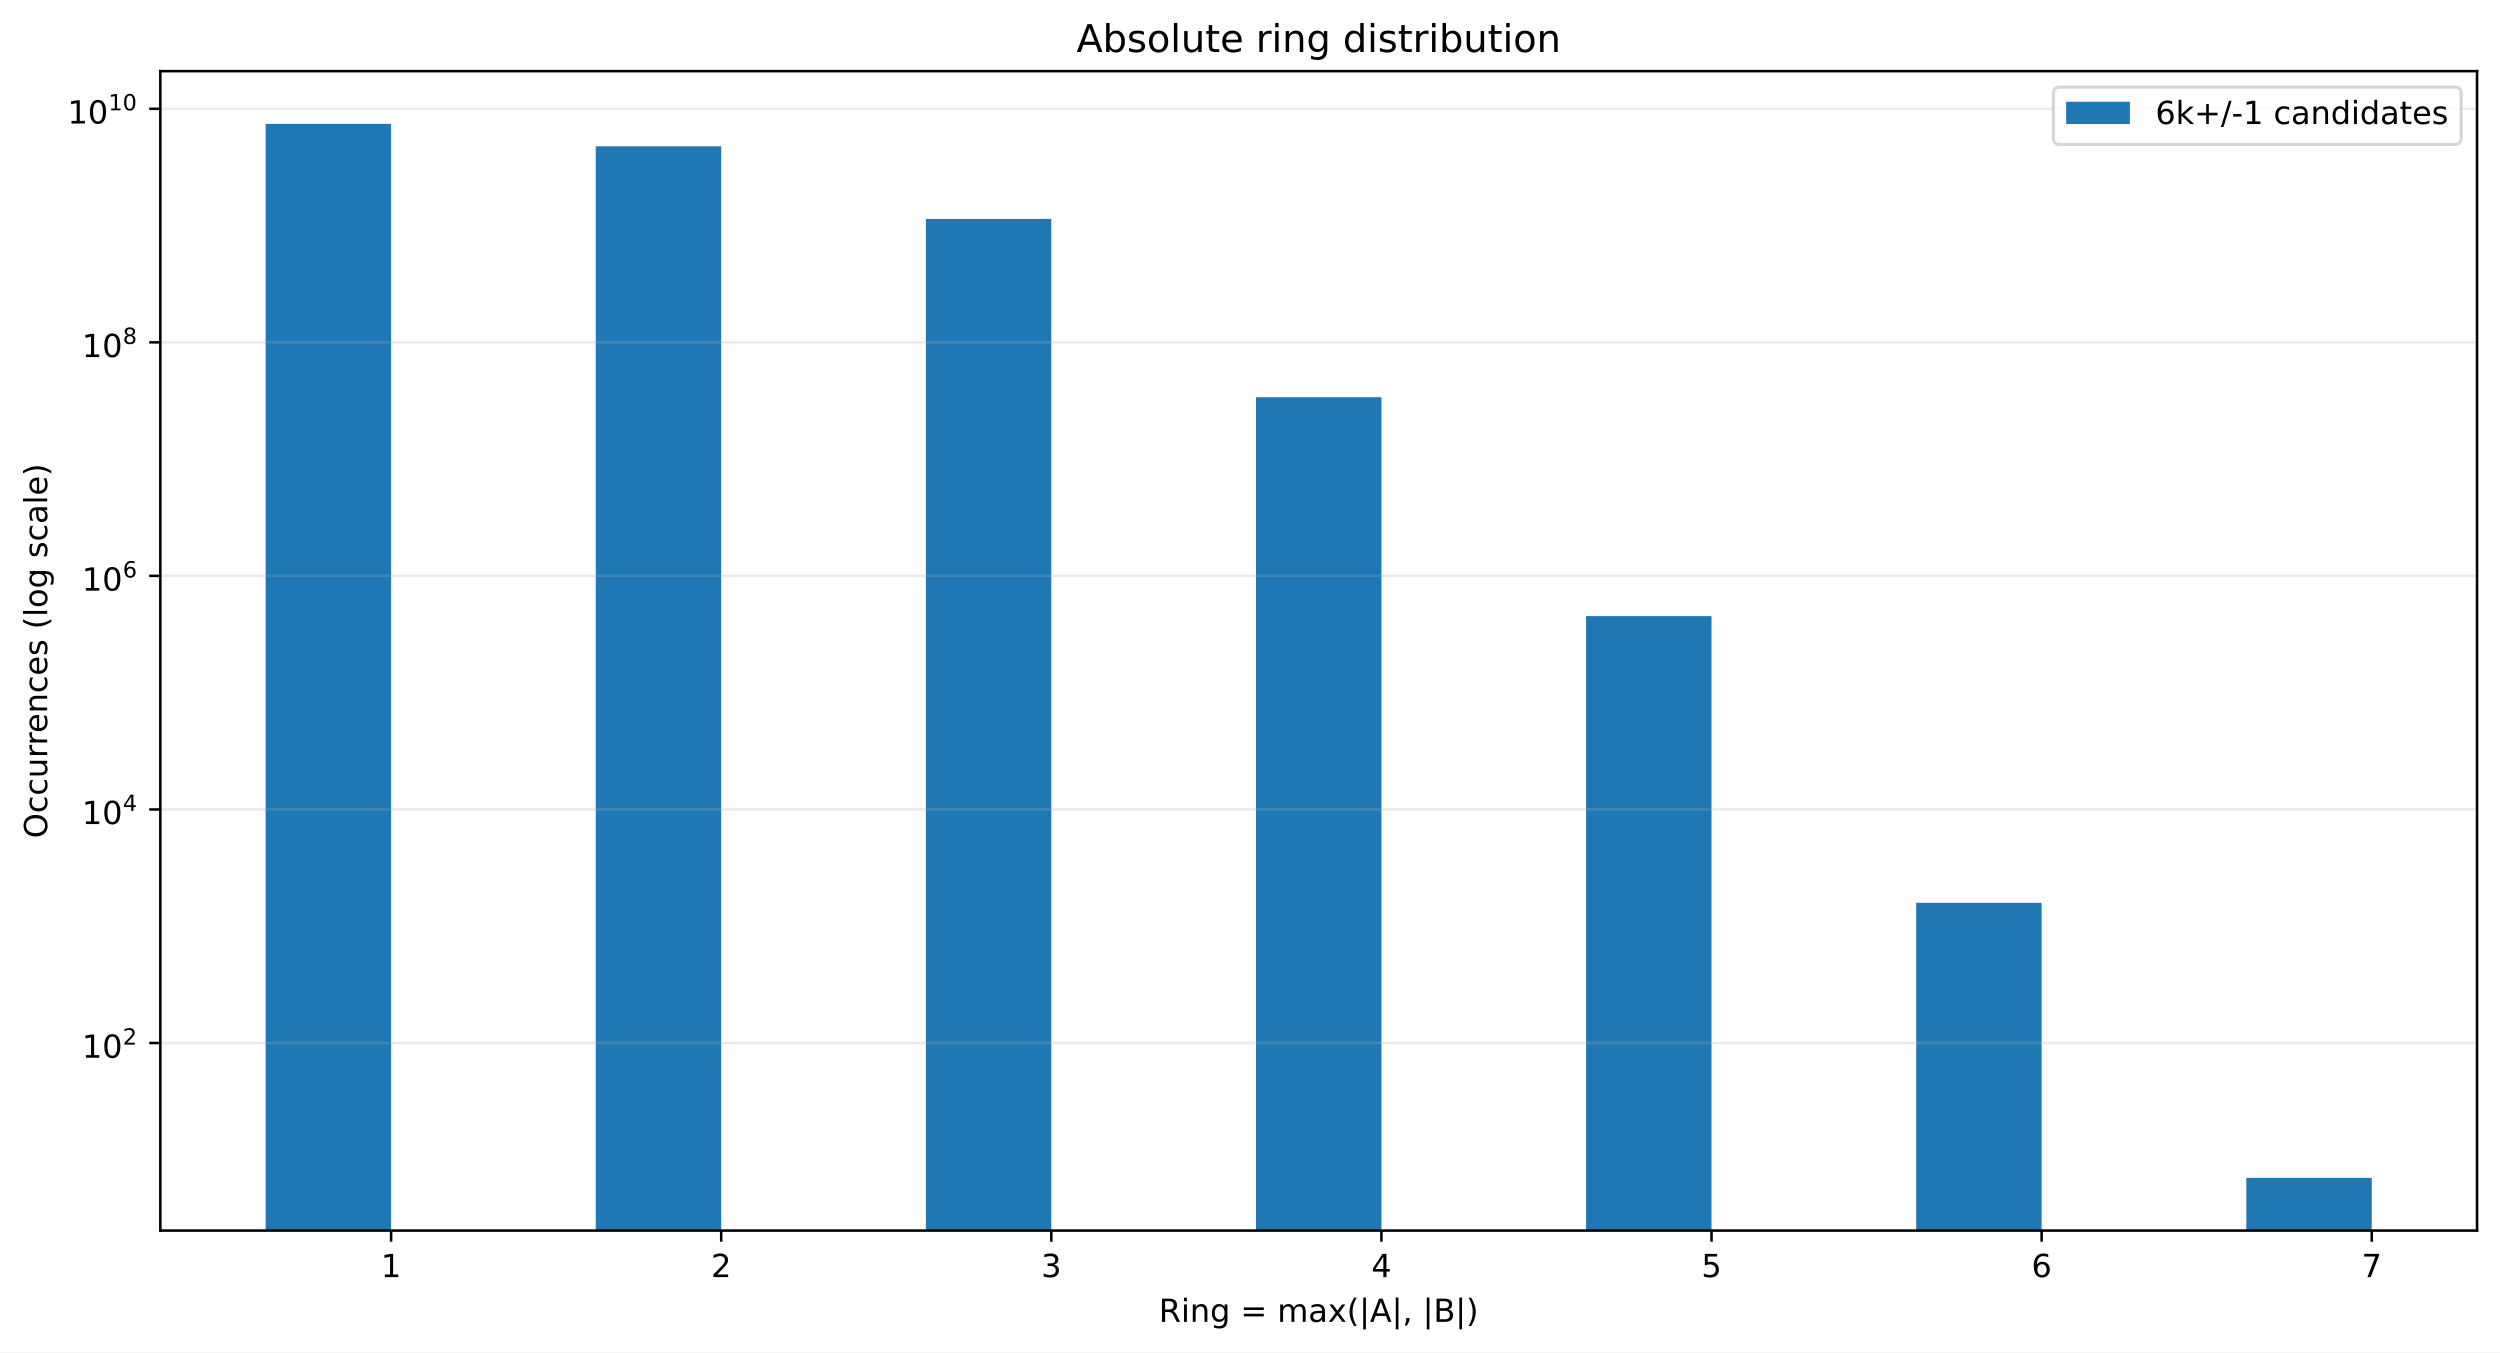
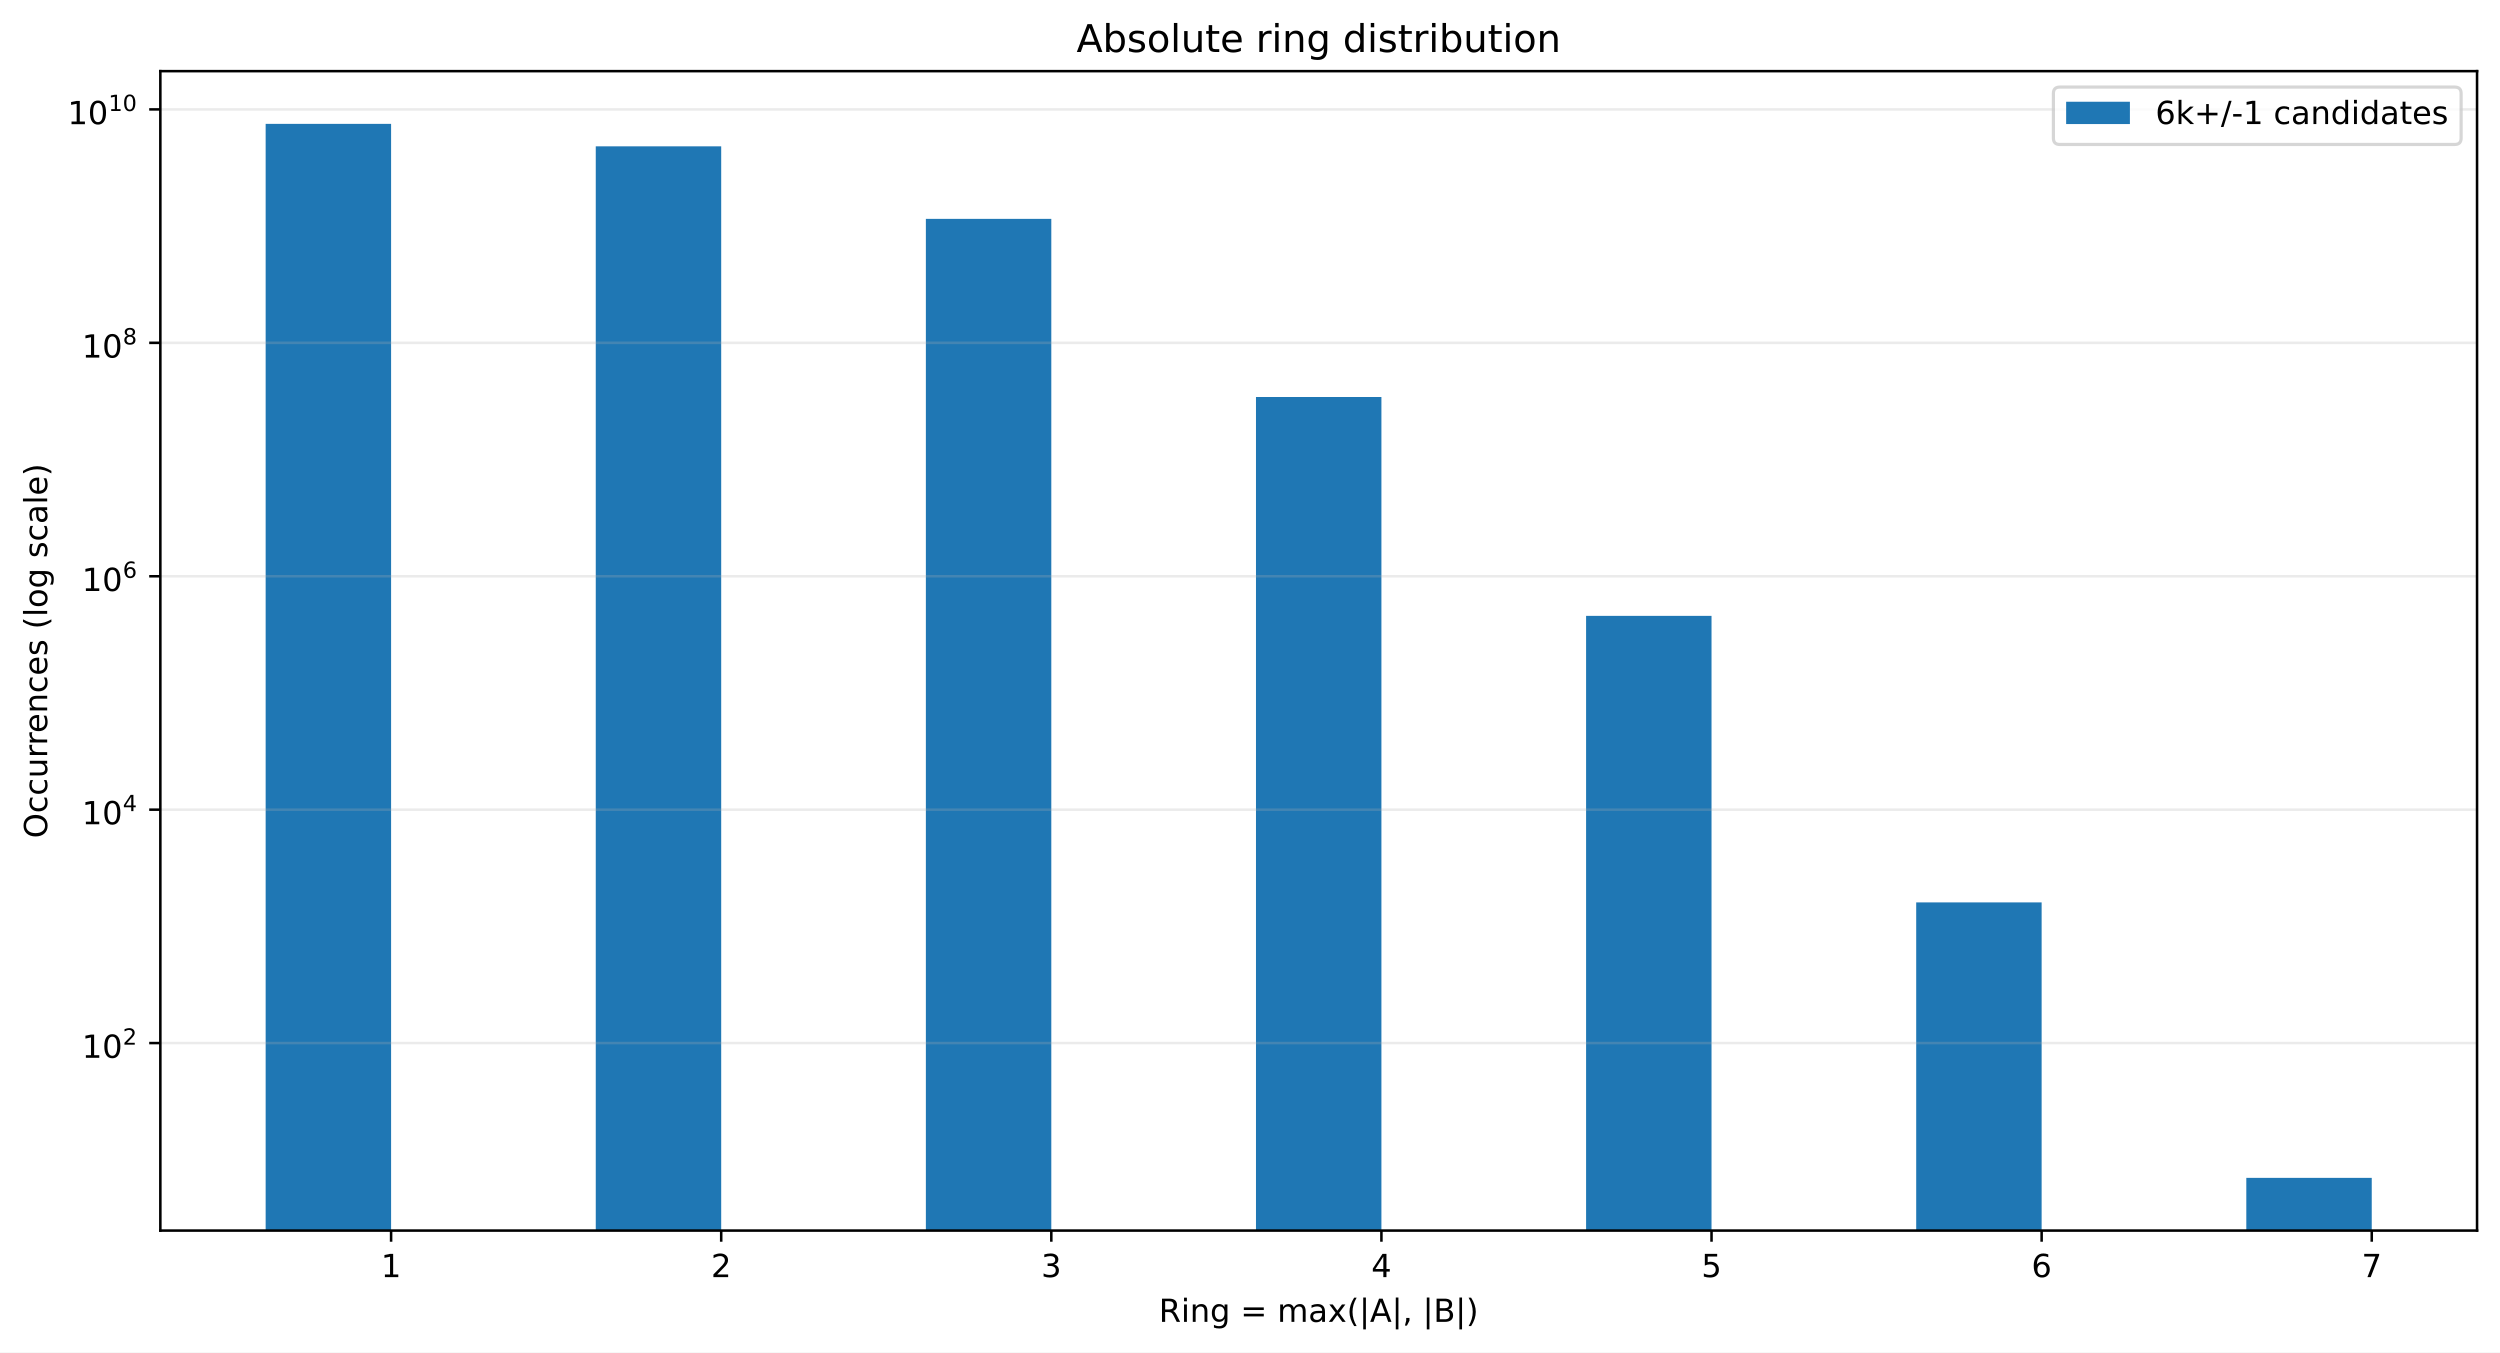
<svg xmlns="http://www.w3.org/2000/svg" xmlns:xlink="http://www.w3.org/1999/xlink" width="784.258pt" height="424.28pt" viewBox="0 0 784.258 424.28" version="1.1">
  <defs>
    <style type="text/css">*{stroke-linejoin: round; stroke-linecap: butt}</style>
  </defs>
  <g id="figure_1">
    <g id="patch_1">
      <path d="M 0 424.28  L 784.258 424.28  L 784.258 0  L 0 0  z " style="fill: #ffffff" />
    </g>
    <g id="axes_1">
      <g id="patch_2">
        <path d="M 50.301 386.036  L 777.058 386.036  L 777.058 22.318  L 50.301 22.318  z " style="fill: #ffffff" />
      </g>
      <g id="patch_3">
-         <path d="M 83.335 37034.327  L 122.687 37034.327  L 122.687 38.851  L 83.335 38.851  z " clip-path="url(#pc3a080acae)" style="fill: #1f77b4" />
+         <path d="M 83.335 37012.132  L 122.687 37012.132  L 122.687 38.851  L 83.335 38.851  z " clip-path="url(#p0bc8770222)" style="fill: #1f77b4" />
      </g>
      <g id="patch_4">
-         <path d="M 186.891 37034.327  L 226.243 37034.327  L 226.243 45.902  L 186.891 45.902  z " clip-path="url(#pc3a080acae)" style="fill: #1f77b4" />
+         <path d="M 186.891 37012.132  L 226.243 37012.132  L 226.243 45.898  L 186.891 45.898  z " clip-path="url(#p0bc8770222)" style="fill: #1f77b4" />
      </g>
      <g id="patch_5">
-         <path d="M 290.448 37034.327  L 329.799 37034.327  L 329.799 68.677  L 290.448 68.677  z " clip-path="url(#pc3a080acae)" style="fill: #1f77b4" />
+         <path d="M 290.448 37012.132  L 329.799 37012.132  L 329.799 68.659  L 290.448 68.659  z " clip-path="url(#p0bc8770222)" style="fill: #1f77b4" />
      </g>
      <g id="patch_6">
-         <path d="M 394.004 37034.327  L 433.355 37034.327  L 433.355 124.601  L 394.004 124.601  z " clip-path="url(#pc3a080acae)" style="fill: #1f77b4" />
+         <path d="M 394.004 37012.132  L 433.355 37012.132  L 433.355 124.549  L 394.004 124.549  z " clip-path="url(#p0bc8770222)" style="fill: #1f77b4" />
      </g>
      <g id="patch_7">
-         <path d="M 497.56 37034.327  L 536.912 37034.327  L 536.912 193.285  L 497.56 193.285  z " clip-path="url(#pc3a080acae)" style="fill: #1f77b4" />
+         <path d="M 497.56 37012.132  L 536.912 37012.132  L 536.912 193.193  L 497.56 193.193  z " clip-path="url(#p0bc8770222)" style="fill: #1f77b4" />
      </g>
      <g id="patch_8">
-         <path d="M 601.116 37034.327  L 640.468 37034.327  L 640.468 283.203  L 601.116 283.203  z " clip-path="url(#pc3a080acae)" style="fill: #1f77b4" />
+         <path d="M 601.116 37012.132  L 640.468 37012.132  L 640.468 283.086  L 601.116 283.086  z " clip-path="url(#p0bc8770222)" style="fill: #1f77b4" />
      </g>
      <g id="patch_9">
-         <path d="M 704.673 37034.327  L 744.024 37034.327  L 744.024 369.503  L 704.673 369.503  z " clip-path="url(#pc3a080acae)" style="fill: #1f77b4" />
+         <path d="M 704.673 37012.132  L 744.024 37012.132  L 744.024 369.503  L 704.673 369.503  z " clip-path="url(#p0bc8770222)" style="fill: #1f77b4" />
      </g>
      <g id="matplotlib.axis_1">
        <g id="xtick_1">
          <g id="line2d_1">
            <defs>
-               <path id="mc765bf53c7" d="M 0 0  L 0 3.5  " style="stroke: #000000; stroke-width: 0.8" />
+               <path id="mb993ba4589" d="M 0 0  L 0 3.5  " style="stroke: #000000; stroke-width: 0.8" />
            </defs>
            <g>
-               <use xlink:href="#mc765bf53c7" x="122.687" y="386.036" style="stroke: #000000; stroke-width: 0.8" />
+               <use xlink:href="#mb993ba4589" x="122.687" y="386.036" style="stroke: #000000; stroke-width: 0.8" />
            </g>
          </g>
          <g id="text_1">
            <g transform="translate(119.5053 400.6334) scale(0.1 -0.1)">
              <defs>
                <path id="DejaVuSans-14" d="M 794 531  L 1825 531  L 1825 4091  L 703 3866  L 703 4441  L 1819 4666  L 2450 4666  L 2450 531  L 3481 531  L 3481 0  L 794 0  L 794 531  z " transform="scale(0.015625)" />
              </defs>
              <use xlink:href="#DejaVuSans-14" />
            </g>
          </g>
        </g>
        <g id="xtick_2">
          <g id="line2d_2">
            <g>
-               <use xlink:href="#mc765bf53c7" x="226.243" y="386.036" style="stroke: #000000; stroke-width: 0.8" />
+               <use xlink:href="#mb993ba4589" x="226.243" y="386.036" style="stroke: #000000; stroke-width: 0.8" />
            </g>
          </g>
          <g id="text_2">
            <g transform="translate(223.0616 400.6334) scale(0.1 -0.1)">
              <defs>
                <path id="DejaVuSans-15" d="M 1228 531  L 3431 531  L 3431 0  L 469 0  L 469 531  Q 828 903 1448 1529  Q 2069 2156 2228 2338  Q 2531 2678 2651 2914  Q 2772 3150 2772 3378  Q 2772 3750 2511 3984  Q 2250 4219 1831 4219  Q 1534 4219 1204 4116  Q 875 4013 500 3803  L 500 4441  Q 881 4594 1212 4672  Q 1544 4750 1819 4750  Q 2544 4750 2975 4387  Q 3406 4025 3406 3419  Q 3406 3131 3298 2873  Q 3191 2616 2906 2266  Q 2828 2175 2409 1742  Q 1991 1309 1228 531  z " transform="scale(0.015625)" />
              </defs>
              <use xlink:href="#DejaVuSans-15" />
            </g>
          </g>
        </g>
        <g id="xtick_3">
          <g id="line2d_3">
            <g>
-               <use xlink:href="#mc765bf53c7" x="329.799" y="386.036" style="stroke: #000000; stroke-width: 0.8" />
+               <use xlink:href="#mb993ba4589" x="329.799" y="386.036" style="stroke: #000000; stroke-width: 0.8" />
            </g>
          </g>
          <g id="text_3">
            <g transform="translate(326.6178 400.6334) scale(0.1 -0.1)">
              <defs>
                <path id="DejaVuSans-16" d="M 2597 2516  Q 3050 2419 3304 2112  Q 3559 1806 3559 1356  Q 3559 666 3084 287  Q 2609 -91 1734 -91  Q 1441 -91 1130 -33  Q 819 25 488 141  L 488 750  Q 750 597 1062 519  Q 1375 441 1716 441  Q 2309 441 2620 675  Q 2931 909 2931 1356  Q 2931 1769 2642 2001  Q 2353 2234 1838 2234  L 1294 2234  L 1294 2753  L 1863 2753  Q 2328 2753 2575 2939  Q 2822 3125 2822 3475  Q 2822 3834 2567 4026  Q 2313 4219 1838 4219  Q 1578 4219 1281 4162  Q 984 4106 628 3988  L 628 4550  Q 988 4650 1302 4700  Q 1616 4750 1894 4750  Q 2613 4750 3031 4423  Q 3450 4097 3450 3541  Q 3450 3153 3228 2886  Q 3006 2619 2597 2516  z " transform="scale(0.015625)" />
              </defs>
              <use xlink:href="#DejaVuSans-16" />
            </g>
          </g>
        </g>
        <g id="xtick_4">
          <g id="line2d_4">
            <g>
-               <use xlink:href="#mc765bf53c7" x="433.355" y="386.036" style="stroke: #000000; stroke-width: 0.8" />
+               <use xlink:href="#mb993ba4589" x="433.355" y="386.036" style="stroke: #000000; stroke-width: 0.8" />
            </g>
          </g>
          <g id="text_4">
            <g transform="translate(430.174 400.6334) scale(0.1 -0.1)">
              <defs>
                <path id="DejaVuSans-17" d="M 2419 4116  L 825 1625  L 2419 1625  L 2419 4116  z M 2253 4666  L 3047 4666  L 3047 1625  L 3713 1625  L 3713 1100  L 3047 1100  L 3047 0  L 2419 0  L 2419 1100  L 313 1100  L 313 1709  L 2253 4666  z " transform="scale(0.015625)" />
              </defs>
              <use xlink:href="#DejaVuSans-17" />
            </g>
          </g>
        </g>
        <g id="xtick_5">
          <g id="line2d_5">
            <g>
-               <use xlink:href="#mc765bf53c7" x="536.912" y="386.036" style="stroke: #000000; stroke-width: 0.8" />
+               <use xlink:href="#mb993ba4589" x="536.912" y="386.036" style="stroke: #000000; stroke-width: 0.8" />
            </g>
          </g>
          <g id="text_5">
            <g transform="translate(533.7303 400.6334) scale(0.1 -0.1)">
              <defs>
                <path id="DejaVuSans-18" d="M 691 4666  L 3169 4666  L 3169 4134  L 1269 4134  L 1269 2991  Q 1406 3038 1543 3061  Q 1681 3084 1819 3084  Q 2600 3084 3056 2656  Q 3513 2228 3513 1497  Q 3513 744 3044 326  Q 2575 -91 1722 -91  Q 1428 -91 1123 -41  Q 819 9 494 109  L 494 744  Q 775 591 1075 516  Q 1375 441 1709 441  Q 2250 441 2565 725  Q 2881 1009 2881 1497  Q 2881 1984 2565 2268  Q 2250 2553 1709 2553  Q 1456 2553 1204 2497  Q 953 2441 691 2322  L 691 4666  z " transform="scale(0.015625)" />
              </defs>
              <use xlink:href="#DejaVuSans-18" />
            </g>
          </g>
        </g>
        <g id="xtick_6">
          <g id="line2d_6">
            <g>
-               <use xlink:href="#mc765bf53c7" x="640.468" y="386.036" style="stroke: #000000; stroke-width: 0.8" />
+               <use xlink:href="#mb993ba4589" x="640.468" y="386.036" style="stroke: #000000; stroke-width: 0.8" />
            </g>
          </g>
          <g id="text_6">
            <g transform="translate(637.2865 400.6334) scale(0.1 -0.1)">
              <defs>
                <path id="DejaVuSans-19" d="M 2113 2584  Q 1688 2584 1439 2293  Q 1191 2003 1191 1497  Q 1191 994 1439 701  Q 1688 409 2113 409  Q 2538 409 2786 701  Q 3034 994 3034 1497  Q 3034 2003 2786 2293  Q 2538 2584 2113 2584  z M 3366 4563  L 3366 3988  Q 3128 4100 2886 4159  Q 2644 4219 2406 4219  Q 1781 4219 1451 3797  Q 1122 3375 1075 2522  Q 1259 2794 1537 2939  Q 1816 3084 2150 3084  Q 2853 3084 3261 2657  Q 3669 2231 3669 1497  Q 3669 778 3244 343  Q 2819 -91 2113 -91  Q 1303 -91 875 529  Q 447 1150 447 2328  Q 447 3434 972 4092  Q 1497 4750 2381 4750  Q 2619 4750 2861 4703  Q 3103 4656 3366 4563  z " transform="scale(0.015625)" />
              </defs>
              <use xlink:href="#DejaVuSans-19" />
            </g>
          </g>
        </g>
        <g id="xtick_7">
          <g id="line2d_7">
            <g>
-               <use xlink:href="#mc765bf53c7" x="744.024" y="386.036" style="stroke: #000000; stroke-width: 0.8" />
+               <use xlink:href="#mb993ba4589" x="744.024" y="386.036" style="stroke: #000000; stroke-width: 0.8" />
            </g>
          </g>
          <g id="text_7">
            <g transform="translate(740.8427 400.6334) scale(0.1 -0.1)">
              <defs>
                <path id="DejaVuSans-1a" d="M 525 4666  L 3525 4666  L 3525 4397  L 1831 0  L 1172 0  L 2766 4134  L 525 4134  L 525 4666  z " transform="scale(0.015625)" />
              </defs>
              <use xlink:href="#DejaVuSans-1a" />
            </g>
          </g>
        </g>
        <g id="text_8">
          <g transform="translate(363.5437 414.678) scale(0.1 -0.1)">
            <defs>
              <path id="DejaVuSans-35" d="M 2841 2188  Q 3044 2119 3236 1894  Q 3428 1669 3622 1275  L 4263 0  L 3584 0  L 2988 1197  Q 2756 1666 2539 1819  Q 2322 1972 1947 1972  L 1259 1972  L 1259 0  L 628 0  L 628 4666  L 2053 4666  Q 2853 4666 3247 4331  Q 3641 3997 3641 3322  Q 3641 2881 3436 2590  Q 3231 2300 2841 2188  z M 1259 4147  L 1259 2491  L 2053 2491  Q 2509 2491 2742 2702  Q 2975 2913 2975 3322  Q 2975 3731 2742 3939  Q 2509 4147 2053 4147  L 1259 4147  z " transform="scale(0.015625)" />
              <path id="DejaVuSans-4c" d="M 603 3500  L 1178 3500  L 1178 0  L 603 0  L 603 3500  z M 603 4863  L 1178 4863  L 1178 4134  L 603 4134  L 603 4863  z " transform="scale(0.015625)" />
              <path id="DejaVuSans-51" d="M 3513 2113  L 3513 0  L 2938 0  L 2938 2094  Q 2938 2591 2744 2837  Q 2550 3084 2163 3084  Q 1697 3084 1428 2787  Q 1159 2491 1159 1978  L 1159 0  L 581 0  L 581 3500  L 1159 3500  L 1159 2956  Q 1366 3272 1645 3428  Q 1925 3584 2291 3584  Q 2894 3584 3203 3211  Q 3513 2838 3513 2113  z " transform="scale(0.015625)" />
              <path id="DejaVuSans-4a" d="M 2906 1791  Q 2906 2416 2648 2759  Q 2391 3103 1925 3103  Q 1463 3103 1205 2759  Q 947 2416 947 1791  Q 947 1169 1205 825  Q 1463 481 1925 481  Q 2391 481 2648 825  Q 2906 1169 2906 1791  z M 3481 434  Q 3481 -459 3084 -895  Q 2688 -1331 1869 -1331  Q 1566 -1331 1297 -1286  Q 1028 -1241 775 -1147  L 775 -588  Q 1028 -725 1275 -790  Q 1522 -856 1778 -856  Q 2344 -856 2625 -561  Q 2906 -266 2906 331  L 2906 616  Q 2728 306 2450 153  Q 2172 0 1784 0  Q 1141 0 747 490  Q 353 981 353 1791  Q 353 2603 747 3093  Q 1141 3584 1784 3584  Q 2172 3584 2450 3431  Q 2728 3278 2906 2969  L 2906 3500  L 3481 3500  L 3481 434  z " transform="scale(0.015625)" />
              <path id="DejaVuSans-3" transform="scale(0.015625)" />
              <path id="DejaVuSans-20" d="M 678 2906  L 4684 2906  L 4684 2381  L 678 2381  L 678 2906  z M 678 1631  L 4684 1631  L 4684 1100  L 678 1100  L 678 1631  z " transform="scale(0.015625)" />
              <path id="DejaVuSans-50" d="M 3328 2828  Q 3544 3216 3844 3400  Q 4144 3584 4550 3584  Q 5097 3584 5394 3201  Q 5691 2819 5691 2113  L 5691 0  L 5113 0  L 5113 2094  Q 5113 2597 4934 2840  Q 4756 3084 4391 3084  Q 3944 3084 3684 2787  Q 3425 2491 3425 1978  L 3425 0  L 2847 0  L 2847 2094  Q 2847 2600 2669 2842  Q 2491 3084 2119 3084  Q 1678 3084 1418 2786  Q 1159 2488 1159 1978  L 1159 0  L 581 0  L 581 3500  L 1159 3500  L 1159 2956  Q 1356 3278 1631 3431  Q 1906 3584 2284 3584  Q 2666 3584 2933 3390  Q 3200 3197 3328 2828  z " transform="scale(0.015625)" />
              <path id="DejaVuSans-44" d="M 2194 1759  Q 1497 1759 1228 1600  Q 959 1441 959 1056  Q 959 750 1161 570  Q 1363 391 1709 391  Q 2188 391 2477 730  Q 2766 1069 2766 1631  L 2766 1759  L 2194 1759  z M 3341 1997  L 3341 0  L 2766 0  L 2766 531  Q 2569 213 2275 61  Q 1981 -91 1556 -91  Q 1019 -91 701 211  Q 384 513 384 1019  Q 384 1609 779 1909  Q 1175 2209 1959 2209  L 2766 2209  L 2766 2266  Q 2766 2663 2505 2880  Q 2244 3097 1772 3097  Q 1472 3097 1187 3025  Q 903 2953 641 2809  L 641 3341  Q 956 3463 1253 3523  Q 1550 3584 1831 3584  Q 2591 3584 2966 3190  Q 3341 2797 3341 1997  z " transform="scale(0.015625)" />
              <path id="DejaVuSans-5b" d="M 3513 3500  L 2247 1797  L 3578 0  L 2900 0  L 1881 1375  L 863 0  L 184 0  L 1544 1831  L 300 3500  L 978 3500  L 1906 2253  L 2834 3500  L 3513 3500  z " transform="scale(0.015625)" />
              <path id="DejaVuSans-b" d="M 1984 4856  Q 1566 4138 1362 3434  Q 1159 2731 1159 2009  Q 1159 1288 1364 580  Q 1569 -128 1984 -844  L 1484 -844  Q 1016 -109 783 600  Q 550 1309 550 2009  Q 550 2706 781 3412  Q 1013 4119 1484 4856  L 1984 4856  z " transform="scale(0.015625)" />
              <path id="DejaVuSans-5f" d="M 1344 4891  L 1344 -1509  L 813 -1509  L 813 4891  L 1344 4891  z " transform="scale(0.015625)" />
              <path id="DejaVuSans-24" d="M 2188 4044  L 1331 1722  L 3047 1722  L 2188 4044  z M 1831 4666  L 2547 4666  L 4325 0  L 3669 0  L 3244 1197  L 1141 1197  L 716 0  L 50 0  L 1831 4666  z " transform="scale(0.015625)" />
              <path id="DejaVuSans-f" d="M 750 794  L 1409 794  L 1409 256  L 897 -744  L 494 -744  L 750 256  L 750 794  z " transform="scale(0.015625)" />
              <path id="DejaVuSans-25" d="M 1259 2228  L 1259 519  L 2272 519  Q 2781 519 3026 730  Q 3272 941 3272 1375  Q 3272 1813 3026 2020  Q 2781 2228 2272 2228  L 1259 2228  z M 1259 4147  L 1259 2741  L 2194 2741  Q 2656 2741 2882 2914  Q 3109 3088 3109 3444  Q 3109 3797 2882 3972  Q 2656 4147 2194 4147  L 1259 4147  z M 628 4666  L 2241 4666  Q 2963 4666 3353 4366  Q 3744 4066 3744 3513  Q 3744 3084 3544 2831  Q 3344 2578 2956 2516  Q 3422 2416 3680 2098  Q 3938 1781 3938 1306  Q 3938 681 3513 340  Q 3088 0 2303 0  L 628 0  L 628 4666  z " transform="scale(0.015625)" />
              <path id="DejaVuSans-c" d="M 513 4856  L 1013 4856  Q 1481 4119 1714 3412  Q 1947 2706 1947 2009  Q 1947 1309 1714 600  Q 1481 -109 1013 -844  L 513 -844  Q 928 -128 1133 580  Q 1338 1288 1338 2009  Q 1338 2731 1133 3434  Q 928 4138 513 4856  z " transform="scale(0.015625)" />
            </defs>
            <use xlink:href="#DejaVuSans-35" />
            <use xlink:href="#DejaVuSans-4c" transform="translate(69.48438 0)" />
            <use xlink:href="#DejaVuSans-51" transform="translate(97.26562 0)" />
            <use xlink:href="#DejaVuSans-4a" transform="translate(160.6406 0)" />
            <use xlink:href="#DejaVuSans-3" transform="translate(224.125 0)" />
            <use xlink:href="#DejaVuSans-20" transform="translate(255.9062 0)" />
            <use xlink:href="#DejaVuSans-3" transform="translate(339.7031 0)" />
            <use xlink:href="#DejaVuSans-50" transform="translate(371.4844 0)" />
            <use xlink:href="#DejaVuSans-44" transform="translate(468.8906 0)" />
            <use xlink:href="#DejaVuSans-5b" transform="translate(530.1719 0)" />
            <use xlink:href="#DejaVuSans-b" transform="translate(589.3594 0)" />
            <use xlink:href="#DejaVuSans-5f" transform="translate(628.375 0)" />
            <use xlink:href="#DejaVuSans-24" transform="translate(662.0625 0)" />
            <use xlink:href="#DejaVuSans-5f" transform="translate(730.4688 0)" />
            <use xlink:href="#DejaVuSans-f" transform="translate(764.1562 0)" />
            <use xlink:href="#DejaVuSans-3" transform="translate(795.9375 0)" />
            <use xlink:href="#DejaVuSans-5f" transform="translate(827.7188 0)" />
            <use xlink:href="#DejaVuSans-25" transform="translate(861.4062 0)" />
            <use xlink:href="#DejaVuSans-5f" transform="translate(930.0156 0)" />
            <use xlink:href="#DejaVuSans-c" transform="translate(963.7031 0)" />
          </g>
        </g>
      </g>
      <g id="matplotlib.axis_2">
        <g id="ytick_1">
          <g id="line2d_8">
-             <path d="M 50.301 327.195  L 777.058 327.195  " clip-path="url(#pc3a080acae)" style="fill: none; stroke: #b0b0b0; stroke-opacity: 0.25; stroke-width: 0.8; stroke-linecap: square" />
+             <path d="M 50.301 327.22  L 777.058 327.22  " clip-path="url(#p0bc8770222)" style="fill: none; stroke: #b0b0b0; stroke-opacity: 0.25; stroke-width: 0.8; stroke-linecap: square" />
          </g>
          <g id="line2d_9">
            <defs>
-               <path id="maf2670b2fe" d="M 0 0  L -3.5 0  " style="stroke: #000000; stroke-width: 0.8" />
+               <path id="m081ae9d0fd" d="M 0 0  L -3.5 0  " style="stroke: #000000; stroke-width: 0.8" />
            </defs>
            <g>
-               <use xlink:href="#maf2670b2fe" x="50.301" y="327.195" style="stroke: #000000; stroke-width: 0.8" />
+               <use xlink:href="#m081ae9d0fd" x="50.301" y="327.22" style="stroke: #000000; stroke-width: 0.8" />
            </g>
          </g>
          <g id="text_9">
-             <g transform="translate(25.70078 331.8946) scale(0.1 -0.1)">
+             <g transform="translate(25.70078 331.9203) scale(0.1 -0.1)">
              <defs>
                <path id="DejaVuSans-13" d="M 2034 4250  Q 1547 4250 1301 3770  Q 1056 3291 1056 2328  Q 1056 1369 1301 889  Q 1547 409 2034 409  Q 2525 409 2770 889  Q 3016 1369 3016 2328  Q 3016 3291 2770 3770  Q 2525 4250 2034 4250  z M 2034 4750  Q 2819 4750 3233 4129  Q 3647 3509 3647 2328  Q 3647 1150 3233 529  Q 2819 -91 2034 -91  Q 1250 -91 836 529  Q 422 1150 422 2328  Q 422 3509 836 4129  Q 1250 4750 2034 4750  z " transform="scale(0.015625)" />
              </defs>
              <use xlink:href="#DejaVuSans-14" transform="translate(0 0.746875)" />
              <use xlink:href="#DejaVuSans-13" transform="translate(63.62305 0.746875)" />
              <use xlink:href="#DejaVuSans-15" transform="translate(128.2031 42.04688) scale(0.7)" />
            </g>
          </g>
        </g>
        <g id="ytick_2">
          <g id="line2d_10">
-             <path d="M 50.301 253.927  L 777.058 253.927  " clip-path="url(#pc3a080acae)" style="fill: none; stroke: #b0b0b0; stroke-opacity: 0.25; stroke-width: 0.8; stroke-linecap: square" />
+             <path d="M 50.301 253.997  L 777.058 253.997  " clip-path="url(#p0bc8770222)" style="fill: none; stroke: #b0b0b0; stroke-opacity: 0.25; stroke-width: 0.8; stroke-linecap: square" />
          </g>
          <g id="line2d_11">
            <g>
-               <use xlink:href="#maf2670b2fe" x="50.301" y="253.927" style="stroke: #000000; stroke-width: 0.8" />
+               <use xlink:href="#m081ae9d0fd" x="50.301" y="253.997" style="stroke: #000000; stroke-width: 0.8" />
            </g>
          </g>
          <g id="text_10">
-             <g transform="translate(25.70078 258.5769) scale(0.1 -0.1)">
+             <g transform="translate(25.70078 258.6469) scale(0.1 -0.1)">
              <use xlink:href="#DejaVuSans-14" transform="translate(0 0.665625)" />
              <use xlink:href="#DejaVuSans-13" transform="translate(63.62305 0.665625)" />
              <use xlink:href="#DejaVuSans-17" transform="translate(128.2031 41.96563) scale(0.7)" />
            </g>
          </g>
        </g>
        <g id="ytick_3">
          <g id="line2d_12">
-             <path d="M 50.301 180.659  L 777.058 180.659  " clip-path="url(#pc3a080acae)" style="fill: none; stroke: #b0b0b0; stroke-opacity: 0.25; stroke-width: 0.8; stroke-linecap: square" />
+             <path d="M 50.301 180.773  L 777.058 180.773  " clip-path="url(#p0bc8770222)" style="fill: none; stroke: #b0b0b0; stroke-opacity: 0.25; stroke-width: 0.8; stroke-linecap: square" />
          </g>
          <g id="line2d_13">
            <g>
-               <use xlink:href="#maf2670b2fe" x="50.301" y="180.659" style="stroke: #000000; stroke-width: 0.8" />
+               <use xlink:href="#m081ae9d0fd" x="50.301" y="180.773" style="stroke: #000000; stroke-width: 0.8" />
            </g>
          </g>
          <g id="text_11">
-             <g transform="translate(25.70078 185.3592) scale(0.1 -0.1)">
+             <g transform="translate(25.70078 185.4735) scale(0.1 -0.1)">
              <use xlink:href="#DejaVuSans-14" transform="translate(0 0.746875)" />
              <use xlink:href="#DejaVuSans-13" transform="translate(63.62305 0.746875)" />
              <use xlink:href="#DejaVuSans-19" transform="translate(128.2031 42.04688) scale(0.7)" />
            </g>
          </g>
        </g>
        <g id="ytick_4">
          <g id="line2d_14">
-             <path d="M 50.301 107.391  L 777.058 107.391  " clip-path="url(#pc3a080acae)" style="fill: none; stroke: #b0b0b0; stroke-opacity: 0.25; stroke-width: 0.8; stroke-linecap: square" />
+             <path d="M 50.301 107.55  L 777.058 107.55  " clip-path="url(#p0bc8770222)" style="fill: none; stroke: #b0b0b0; stroke-opacity: 0.25; stroke-width: 0.8; stroke-linecap: square" />
          </g>
          <g id="line2d_15">
            <g>
-               <use xlink:href="#maf2670b2fe" x="50.301" y="107.391" style="stroke: #000000; stroke-width: 0.8" />
+               <use xlink:href="#m081ae9d0fd" x="50.301" y="107.55" style="stroke: #000000; stroke-width: 0.8" />
            </g>
          </g>
          <g id="text_12">
-             <g transform="translate(25.70078 112.0915) scale(0.1 -0.1)">
+             <g transform="translate(25.70078 112.2501) scale(0.1 -0.1)">
              <defs>
                <path id="DejaVuSans-1b" d="M 2034 2216  Q 1584 2216 1326 1975  Q 1069 1734 1069 1313  Q 1069 891 1326 650  Q 1584 409 2034 409  Q 2484 409 2743 651  Q 3003 894 3003 1313  Q 3003 1734 2745 1975  Q 2488 2216 2034 2216  z M 1403 2484  Q 997 2584 770 2862  Q 544 3141 544 3541  Q 544 4100 942 4425  Q 1341 4750 2034 4750  Q 2731 4750 3128 4425  Q 3525 4100 3525 3541  Q 3525 3141 3298 2862  Q 3072 2584 2669 2484  Q 3125 2378 3379 2068  Q 3634 1759 3634 1313  Q 3634 634 3220 271  Q 2806 -91 2034 -91  Q 1263 -91 848 271  Q 434 634 434 1313  Q 434 1759 690 2068  Q 947 2378 1403 2484  z M 1172 3481  Q 1172 3119 1398 2916  Q 1625 2713 2034 2713  Q 2441 2713 2670 2916  Q 2900 3119 2900 3481  Q 2900 3844 2670 4047  Q 2441 4250 2034 4250  Q 1625 4250 1398 4047  Q 1172 3844 1172 3481  z " transform="scale(0.015625)" />
              </defs>
              <use xlink:href="#DejaVuSans-14" transform="translate(0 0.746875)" />
              <use xlink:href="#DejaVuSans-13" transform="translate(63.62305 0.746875)" />
              <use xlink:href="#DejaVuSans-1b" transform="translate(128.2031 42.04688) scale(0.7)" />
            </g>
          </g>
        </g>
        <g id="ytick_5">
          <g id="line2d_16">
-             <path d="M 50.301 34.124  L 777.058 34.124  " clip-path="url(#pc3a080acae)" style="fill: none; stroke: #b0b0b0; stroke-opacity: 0.25; stroke-width: 0.8; stroke-linecap: square" />
+             <path d="M 50.301 34.327  L 777.058 34.327  " clip-path="url(#p0bc8770222)" style="fill: none; stroke: #b0b0b0; stroke-opacity: 0.25; stroke-width: 0.8; stroke-linecap: square" />
          </g>
          <g id="line2d_17">
            <g>
-               <use xlink:href="#maf2670b2fe" x="50.301" y="34.124" style="stroke: #000000; stroke-width: 0.8" />
+               <use xlink:href="#m081ae9d0fd" x="50.301" y="34.327" style="stroke: #000000; stroke-width: 0.8" />
            </g>
          </g>
          <g id="text_13">
-             <g transform="translate(21.20078 38.82373) scale(0.1 -0.1)">
+             <g transform="translate(21.20078 39.02674) scale(0.1 -0.1)">
              <use xlink:href="#DejaVuSans-14" transform="translate(0 0.746875)" />
              <use xlink:href="#DejaVuSans-13" transform="translate(63.62305 0.746875)" />
              <use xlink:href="#DejaVuSans-14" transform="translate(128.2031 42.04688) scale(0.7)" />
              <use xlink:href="#DejaVuSans-13" transform="translate(172.7393 42.04688) scale(0.7)" />
            </g>
          </g>
        </g>
        <g id="text_14">
          <g transform="translate(14.79844 262.9551) rotate(-90) scale(0.1 -0.1)">
            <defs>
              <path id="DejaVuSans-32" d="M 2522 4238  Q 1834 4238 1429 3725  Q 1025 3213 1025 2328  Q 1025 1447 1429 934  Q 1834 422 2522 422  Q 3209 422 3611 934  Q 4013 1447 4013 2328  Q 4013 3213 3611 3725  Q 3209 4238 2522 4238  z M 2522 4750  Q 3503 4750 4090 4092  Q 4678 3434 4678 2328  Q 4678 1225 4090 567  Q 3503 -91 2522 -91  Q 1538 -91 948 565  Q 359 1222 359 2328  Q 359 3434 948 4092  Q 1538 4750 2522 4750  z " transform="scale(0.015625)" />
              <path id="DejaVuSans-46" d="M 3122 3366  L 3122 2828  Q 2878 2963 2633 3030  Q 2388 3097 2138 3097  Q 1578 3097 1268 2742  Q 959 2388 959 1747  Q 959 1106 1268 751  Q 1578 397 2138 397  Q 2388 397 2633 464  Q 2878 531 3122 666  L 3122 134  Q 2881 22 2623 -34  Q 2366 -91 2075 -91  Q 1284 -91 818 406  Q 353 903 353 1747  Q 353 2603 823 3093  Q 1294 3584 2113 3584  Q 2378 3584 2631 3529  Q 2884 3475 3122 3366  z " transform="scale(0.015625)" />
              <path id="DejaVuSans-58" d="M 544 1381  L 544 3500  L 1119 3500  L 1119 1403  Q 1119 906 1312 657  Q 1506 409 1894 409  Q 2359 409 2629 706  Q 2900 1003 2900 1516  L 2900 3500  L 3475 3500  L 3475 0  L 2900 0  L 2900 538  Q 2691 219 2414 64  Q 2138 -91 1772 -91  Q 1169 -91 856 284  Q 544 659 544 1381  z M 1991 3584  L 1991 3584  z " transform="scale(0.015625)" />
              <path id="DejaVuSans-55" d="M 2631 2963  Q 2534 3019 2420 3045  Q 2306 3072 2169 3072  Q 1681 3072 1420 2755  Q 1159 2438 1159 1844  L 1159 0  L 581 0  L 581 3500  L 1159 3500  L 1159 2956  Q 1341 3275 1631 3429  Q 1922 3584 2338 3584  Q 2397 3584 2469 3576  Q 2541 3569 2628 3553  L 2631 2963  z " transform="scale(0.015625)" />
              <path id="DejaVuSans-48" d="M 3597 1894  L 3597 1613  L 953 1613  Q 991 1019 1311 708  Q 1631 397 2203 397  Q 2534 397 2845 478  Q 3156 559 3463 722  L 3463 178  Q 3153 47 2828 -22  Q 2503 -91 2169 -91  Q 1331 -91 842 396  Q 353 884 353 1716  Q 353 2575 817 3079  Q 1281 3584 2069 3584  Q 2775 3584 3186 3129  Q 3597 2675 3597 1894  z M 3022 2063  Q 3016 2534 2758 2815  Q 2500 3097 2075 3097  Q 1594 3097 1305 2825  Q 1016 2553 972 2059  L 3022 2063  z " transform="scale(0.015625)" />
              <path id="DejaVuSans-56" d="M 2834 3397  L 2834 2853  Q 2591 2978 2328 3040  Q 2066 3103 1784 3103  Q 1356 3103 1142 2972  Q 928 2841 928 2578  Q 928 2378 1081 2264  Q 1234 2150 1697 2047  L 1894 2003  Q 2506 1872 2764 1633  Q 3022 1394 3022 966  Q 3022 478 2636 193  Q 2250 -91 1575 -91  Q 1294 -91 989 -36  Q 684 19 347 128  L 347 722  Q 666 556 975 473  Q 1284 391 1588 391  Q 1994 391 2212 530  Q 2431 669 2431 922  Q 2431 1156 2273 1281  Q 2116 1406 1581 1522  L 1381 1569  Q 847 1681 609 1914  Q 372 2147 372 2553  Q 372 3047 722 3315  Q 1072 3584 1716 3584  Q 2034 3584 2315 3537  Q 2597 3491 2834 3397  z " transform="scale(0.015625)" />
              <path id="DejaVuSans-4f" d="M 603 4863  L 1178 4863  L 1178 0  L 603 0  L 603 4863  z " transform="scale(0.015625)" />
              <path id="DejaVuSans-52" d="M 1959 3097  Q 1497 3097 1228 2736  Q 959 2375 959 1747  Q 959 1119 1226 758  Q 1494 397 1959 397  Q 2419 397 2687 759  Q 2956 1122 2956 1747  Q 2956 2369 2687 2733  Q 2419 3097 1959 3097  z M 1959 3584  Q 2709 3584 3137 3096  Q 3566 2609 3566 1747  Q 3566 888 3137 398  Q 2709 -91 1959 -91  Q 1206 -91 779 398  Q 353 888 353 1747  Q 353 2609 779 3096  Q 1206 3584 1959 3584  z " transform="scale(0.015625)" />
            </defs>
            <use xlink:href="#DejaVuSans-32" />
            <use xlink:href="#DejaVuSans-46" transform="translate(78.71875 0)" />
            <use xlink:href="#DejaVuSans-46" transform="translate(133.7031 0)" />
            <use xlink:href="#DejaVuSans-58" transform="translate(188.6875 0)" />
            <use xlink:href="#DejaVuSans-55" transform="translate(252.0625 0)" />
            <use xlink:href="#DejaVuSans-55" transform="translate(291.4219 0)" />
            <use xlink:href="#DejaVuSans-48" transform="translate(330.3281 0)" />
            <use xlink:href="#DejaVuSans-51" transform="translate(391.8594 0)" />
            <use xlink:href="#DejaVuSans-46" transform="translate(455.2344 0)" />
            <use xlink:href="#DejaVuSans-48" transform="translate(510.2188 0)" />
            <use xlink:href="#DejaVuSans-56" transform="translate(571.75 0)" />
            <use xlink:href="#DejaVuSans-3" transform="translate(623.8438 0)" />
            <use xlink:href="#DejaVuSans-b" transform="translate(655.625 0)" />
            <use xlink:href="#DejaVuSans-4f" transform="translate(694.6406 0)" />
            <use xlink:href="#DejaVuSans-52" transform="translate(722.4219 0)" />
            <use xlink:href="#DejaVuSans-4a" transform="translate(783.6094 0)" />
            <use xlink:href="#DejaVuSans-3" transform="translate(847.0938 0)" />
            <use xlink:href="#DejaVuSans-56" transform="translate(878.875 0)" />
            <use xlink:href="#DejaVuSans-46" transform="translate(930.9688 0)" />
            <use xlink:href="#DejaVuSans-44" transform="translate(985.9531 0)" />
            <use xlink:href="#DejaVuSans-4f" transform="translate(1047.234 0)" />
            <use xlink:href="#DejaVuSans-48" transform="translate(1075.016 0)" />
            <use xlink:href="#DejaVuSans-c" transform="translate(1136.547 0)" />
          </g>
        </g>
      </g>
      <g id="patch_10">
        <path d="M 50.301 386.036  L 50.301 22.318  " style="fill: none; stroke: #000000; stroke-width: 0.8; stroke-linejoin: miter; stroke-linecap: square" />
      </g>
      <g id="patch_11">
        <path d="M 777.058 386.036  L 777.058 22.318  " style="fill: none; stroke: #000000; stroke-width: 0.8; stroke-linejoin: miter; stroke-linecap: square" />
      </g>
      <g id="patch_12">
        <path d="M 50.301 386.036  L 777.058 386.036  " style="fill: none; stroke: #000000; stroke-width: 0.8; stroke-linejoin: miter; stroke-linecap: square" />
      </g>
      <g id="patch_13">
        <path d="M 50.301 22.318  L 777.058 22.318  " style="fill: none; stroke: #000000; stroke-width: 0.8; stroke-linejoin: miter; stroke-linecap: square" />
      </g>
      <g id="text_15">
        <g transform="translate(337.7055 16.31812) scale(0.12 -0.12)">
          <defs>
            <path id="DejaVuSans-45" d="M 3116 1747  Q 3116 2381 2855 2742  Q 2594 3103 2138 3103  Q 1681 3103 1420 2742  Q 1159 2381 1159 1747  Q 1159 1113 1420 752  Q 1681 391 2138 391  Q 2594 391 2855 752  Q 3116 1113 3116 1747  z M 1159 2969  Q 1341 3281 1617 3432  Q 1894 3584 2278 3584  Q 2916 3584 3314 3078  Q 3713 2572 3713 1747  Q 3713 922 3314 415  Q 2916 -91 2278 -91  Q 1894 -91 1617 61  Q 1341 213 1159 525  L 1159 0  L 581 0  L 581 4863  L 1159 4863  L 1159 2969  z " transform="scale(0.015625)" />
            <path id="DejaVuSans-57" d="M 1172 4494  L 1172 3500  L 2356 3500  L 2356 3053  L 1172 3053  L 1172 1153  Q 1172 725 1289 603  Q 1406 481 1766 481  L 2356 481  L 2356 0  L 1766 0  Q 1100 0 847 248  Q 594 497 594 1153  L 594 3053  L 172 3053  L 172 3500  L 594 3500  L 594 4494  L 1172 4494  z " transform="scale(0.015625)" />
            <path id="DejaVuSans-47" d="M 2906 2969  L 2906 4863  L 3481 4863  L 3481 0  L 2906 0  L 2906 525  Q 2725 213 2448 61  Q 2172 -91 1784 -91  Q 1150 -91 751 415  Q 353 922 353 1747  Q 353 2572 751 3078  Q 1150 3584 1784 3584  Q 2172 3584 2448 3432  Q 2725 3281 2906 2969  z M 947 1747  Q 947 1113 1208 752  Q 1469 391 1925 391  Q 2381 391 2643 752  Q 2906 1113 2906 1747  Q 2906 2381 2643 2742  Q 2381 3103 1925 3103  Q 1469 3103 1208 2742  Q 947 2381 947 1747  z " transform="scale(0.015625)" />
          </defs>
          <use xlink:href="#DejaVuSans-24" />
          <use xlink:href="#DejaVuSans-45" transform="translate(68.40625 0)" />
          <use xlink:href="#DejaVuSans-56" transform="translate(131.8906 0)" />
          <use xlink:href="#DejaVuSans-52" transform="translate(183.9844 0)" />
          <use xlink:href="#DejaVuSans-4f" transform="translate(245.1719 0)" />
          <use xlink:href="#DejaVuSans-58" transform="translate(272.9531 0)" />
          <use xlink:href="#DejaVuSans-57" transform="translate(336.3281 0)" />
          <use xlink:href="#DejaVuSans-48" transform="translate(375.5312 0)" />
          <use xlink:href="#DejaVuSans-3" transform="translate(437.0625 0)" />
          <use xlink:href="#DejaVuSans-55" transform="translate(468.8438 0)" />
          <use xlink:href="#DejaVuSans-4c" transform="translate(509.9531 0)" />
          <use xlink:href="#DejaVuSans-51" transform="translate(537.7344 0)" />
          <use xlink:href="#DejaVuSans-4a" transform="translate(601.1094 0)" />
          <use xlink:href="#DejaVuSans-3" transform="translate(664.5938 0)" />
          <use xlink:href="#DejaVuSans-47" transform="translate(696.375 0)" />
          <use xlink:href="#DejaVuSans-4c" transform="translate(759.8594 0)" />
          <use xlink:href="#DejaVuSans-56" transform="translate(787.6406 0)" />
          <use xlink:href="#DejaVuSans-57" transform="translate(839.7344 0)" />
          <use xlink:href="#DejaVuSans-55" transform="translate(878.9375 0)" />
          <use xlink:href="#DejaVuSans-4c" transform="translate(920.0469 0)" />
          <use xlink:href="#DejaVuSans-45" transform="translate(947.8281 0)" />
          <use xlink:href="#DejaVuSans-58" transform="translate(1011.312 0)" />
          <use xlink:href="#DejaVuSans-57" transform="translate(1074.688 0)" />
          <use xlink:href="#DejaVuSans-4c" transform="translate(1113.891 0)" />
          <use xlink:href="#DejaVuSans-52" transform="translate(1141.672 0)" />
          <use xlink:href="#DejaVuSans-51" transform="translate(1202.859 0)" />
        </g>
      </g>
      <g id="legend_1">
        <g id="patch_14">
          <path d="M 646.158 45.319  L 770.058 45.319  Q 772.058 45.319 772.058 43.319  L 772.058 29.318  Q 772.058 27.318 770.058 27.318  L 646.158 27.318  Q 644.158 27.318 644.158 29.318  L 644.158 43.319  Q 644.158 45.319 646.158 45.319  z " style="fill: #ffffff; opacity: 0.8; stroke: #cccccc; stroke-linejoin: miter" />
        </g>
        <g id="patch_15">
          <path d="M 648.158 38.917  L 668.158 38.917  L 668.158 31.917  L 648.158 31.917  z " style="fill: #1f77b4" />
        </g>
        <g id="text_16">
          <g transform="translate(676.1584 38.91656) scale(0.1 -0.1)">
            <defs>
              <path id="DejaVuSans-4e" d="M 581 4863  L 1159 4863  L 1159 1991  L 2875 3500  L 3609 3500  L 1753 1863  L 3688 0  L 2938 0  L 1159 1709  L 1159 0  L 581 0  L 581 4863  z " transform="scale(0.015625)" />
              <path id="DejaVuSans-e" d="M 2944 4013  L 2944 2272  L 4684 2272  L 4684 1741  L 2944 1741  L 2944 0  L 2419 0  L 2419 1741  L 678 1741  L 678 2272  L 2419 2272  L 2419 4013  L 2944 4013  z " transform="scale(0.015625)" />
              <path id="DejaVuSans-12" d="M 1625 4666  L 2156 4666  L 531 -594  L 0 -594  L 1625 4666  z " transform="scale(0.015625)" />
              <path id="DejaVuSans-10" d="M 313 2009  L 1997 2009  L 1997 1497  L 313 1497  L 313 2009  z " transform="scale(0.015625)" />
            </defs>
            <use xlink:href="#DejaVuSans-19" />
            <use xlink:href="#DejaVuSans-4e" transform="translate(63.625 0)" />
            <use xlink:href="#DejaVuSans-e" transform="translate(121.5312 0)" />
            <use xlink:href="#DejaVuSans-12" transform="translate(205.3281 0)" />
            <use xlink:href="#DejaVuSans-10" transform="translate(239.0156 0)" />
            <use xlink:href="#DejaVuSans-14" transform="translate(275.0938 0)" />
            <use xlink:href="#DejaVuSans-3" transform="translate(338.7188 0)" />
            <use xlink:href="#DejaVuSans-46" transform="translate(370.5 0)" />
            <use xlink:href="#DejaVuSans-44" transform="translate(425.4844 0)" />
            <use xlink:href="#DejaVuSans-51" transform="translate(486.7656 0)" />
            <use xlink:href="#DejaVuSans-47" transform="translate(550.1406 0)" />
            <use xlink:href="#DejaVuSans-4c" transform="translate(613.625 0)" />
            <use xlink:href="#DejaVuSans-47" transform="translate(641.4062 0)" />
            <use xlink:href="#DejaVuSans-44" transform="translate(704.8906 0)" />
            <use xlink:href="#DejaVuSans-57" transform="translate(766.1719 0)" />
            <use xlink:href="#DejaVuSans-48" transform="translate(805.375 0)" />
            <use xlink:href="#DejaVuSans-56" transform="translate(866.9062 0)" />
          </g>
        </g>
      </g>
    </g>
  </g>
  <defs>
-     <clipPath id="pc3a080acae">
+     <clipPath id="p0bc8770222">
      <rect x="50.301" y="22.318" width="726.758" height="363.718" />
    </clipPath>
  </defs>
</svg>
